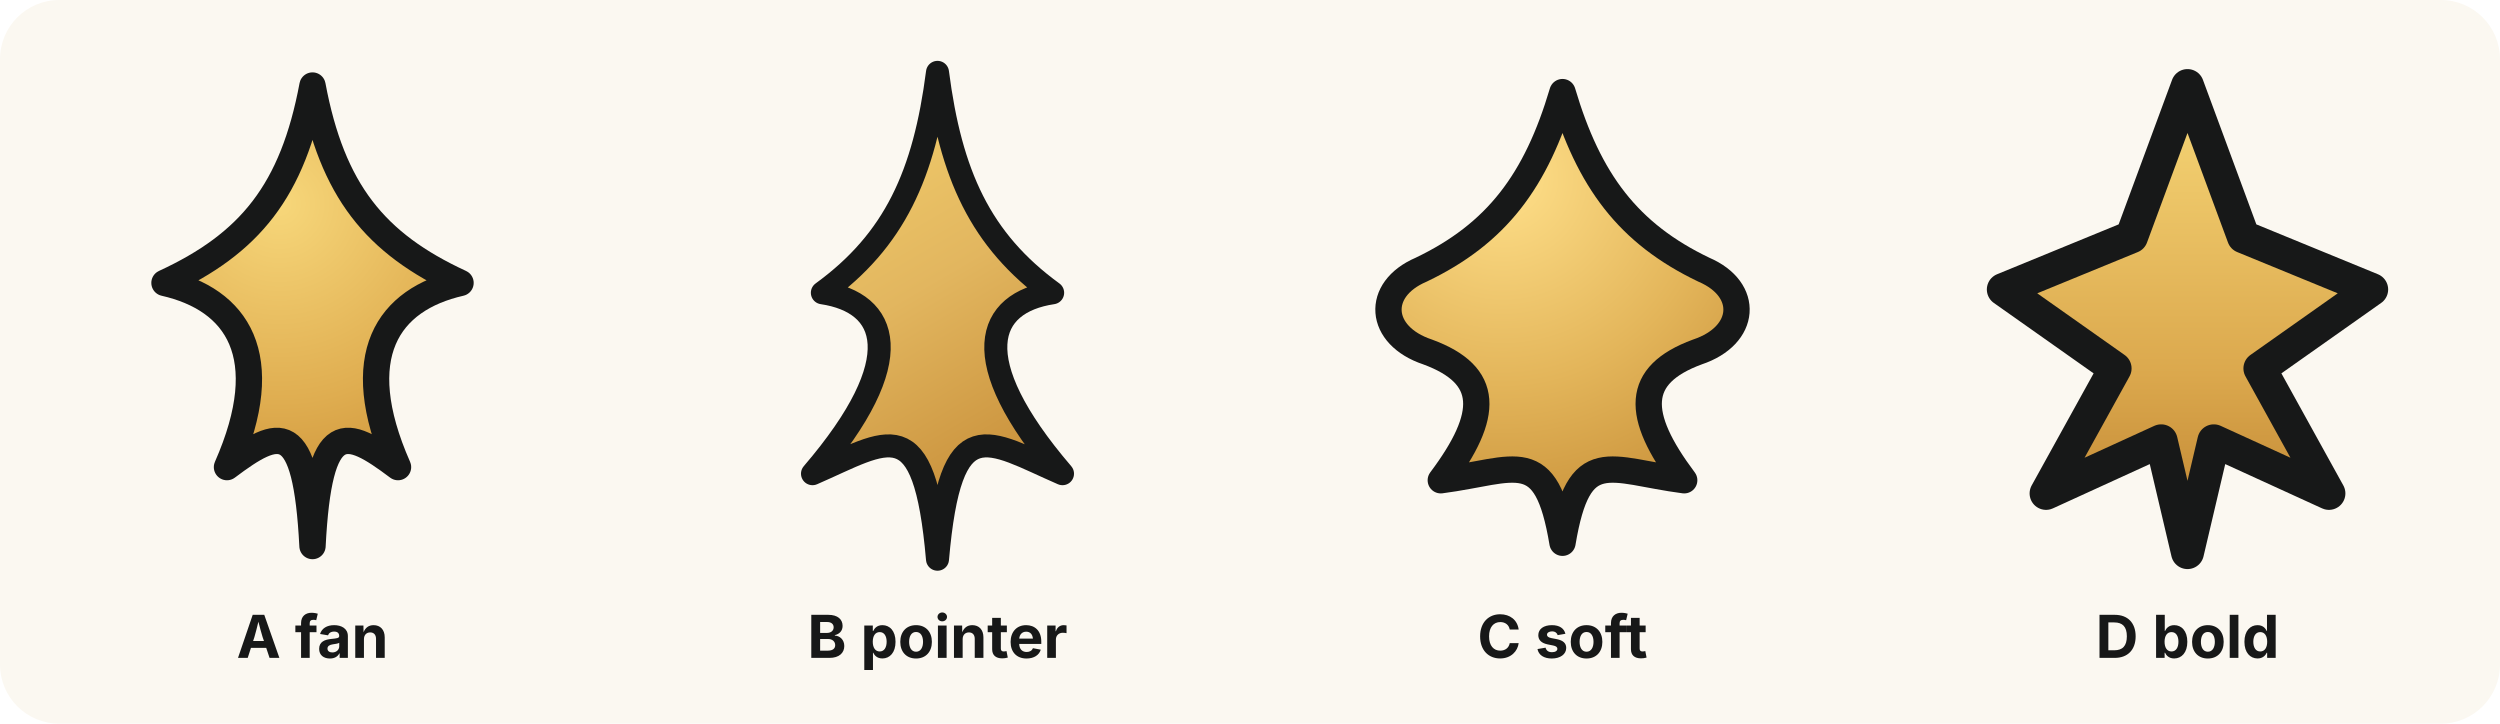
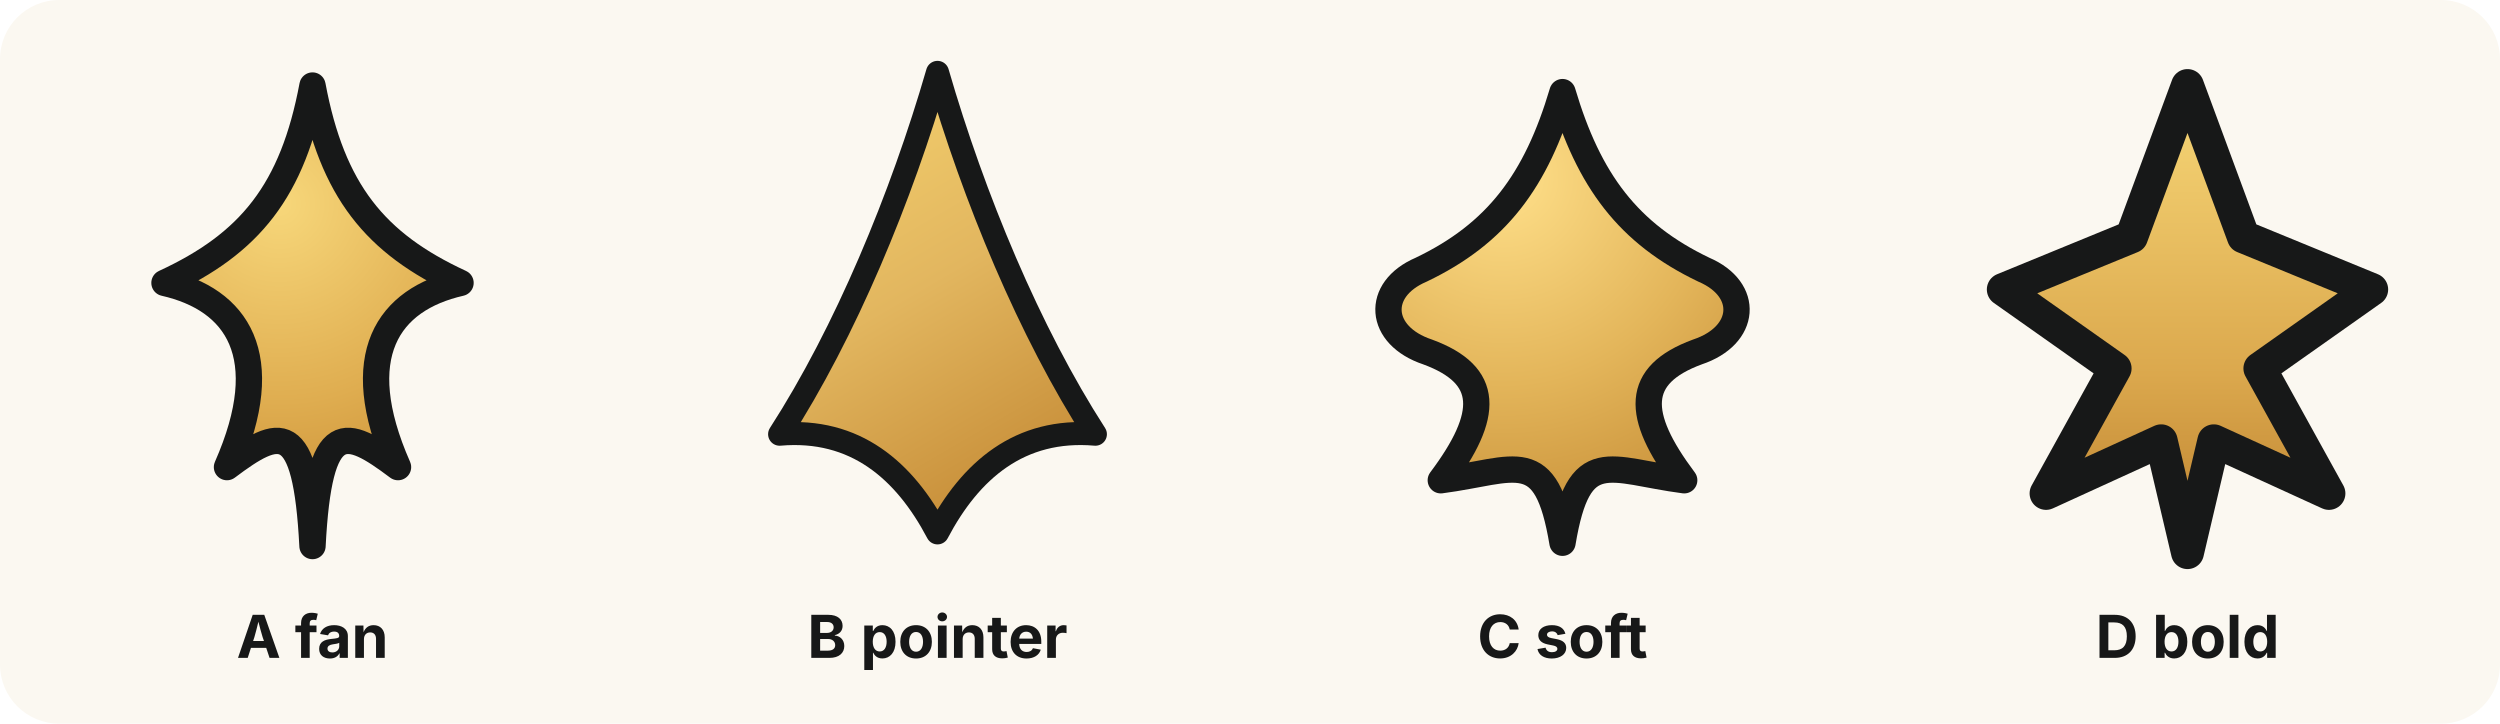
<svg xmlns="http://www.w3.org/2000/svg" width="760" height="220" viewBox="0 0 760 220" role="img" aria-labelledby="title desc">
  <defs>
    <radialGradient id="cursorGoldA" cx="-10" cy="-34" r="104" gradientUnits="userSpaceOnUse">
      <stop offset="0%" stop-color="#f7d77a" />
      <stop offset="58%" stop-color="#dfad50" />
      <stop offset="100%" stop-color="#c78b31" />
    </radialGradient>
    <linearGradient id="cursorGoldB" x1="-42" y1="-72" x2="42" y2="72" gradientUnits="userSpaceOnUse">
      <stop offset="0%" stop-color="#f6d36f" />
      <stop offset="44%" stop-color="#e2b65f" />
      <stop offset="100%" stop-color="#bd7f2a" />
    </linearGradient>
    <radialGradient id="cursorGoldC" cx="-18" cy="-42" r="116" gradientUnits="userSpaceOnUse">
      <stop offset="0%" stop-color="#ffe08a" />
      <stop offset="54%" stop-color="#e3b55a" />
      <stop offset="100%" stop-color="#c58c35" />
    </radialGradient>
    <linearGradient id="cursorGoldD" x1="0" y1="-74" x2="0" y2="74" gradientUnits="userSpaceOnUse">
      <stop offset="0%" stop-color="#f8d979" />
      <stop offset="62%" stop-color="#dba84d" />
      <stop offset="100%" stop-color="#bb7f2d" />
    </linearGradient>
  </defs>
  <rect width="760" height="220" rx="18" fill="#fbf8f1" />
  <g transform="translate(95 96)">
    <path fill="url(#cursorGoldA)" stroke="#171818" stroke-width="8" stroke-linejoin="round" stroke-linecap="round" d="M0-70 C6-38 19-22 45-10 C23-5 11 12 26 46 C10 34 2 31 0 70 C-2 31 -10 34 -26 46 C-11 12 -23-5 -45-10 C-19-22 -6-38 0-70Z" />
    <text x="0" y="104" text-anchor="middle" fill="#171818" font-family="Inter, Arial, sans-serif" font-size="18" font-weight="700">A fan</text>
  </g>
  <g transform="translate(285 96)">
-     <path fill="url(#cursorGoldB)" stroke="#171818" stroke-width="7" stroke-linejoin="round" stroke-linecap="round" d="M0-74 C4-43 13-23 35-7 C15-4 8 13 38 48 C15 38 4 28 0 74 C-4 28 -15 38 -38 48 C-8 13 -15-4 -35-7 C-13-23 -4-43 0-74Z" />
+     <path fill="url(#cursorGoldB)" stroke="#171818" stroke-width="7" stroke-linejoin="round" stroke-linecap="round" d="M0-74 C11-36 28 5 48 36 C25 34 10 47 0 66 C-10 47 -25 34 -48 36 C-28 5 -11-36 0-74Z" />
    <text x="0" y="104" text-anchor="middle" fill="#171818" font-family="Inter, Arial, sans-serif" font-size="18" font-weight="700">B pointer</text>
  </g>
  <g transform="translate(475 96)">
    <path fill="url(#cursorGoldC)" stroke="#171818" stroke-width="8" stroke-linejoin="round" stroke-linecap="round" d="M0-68 C8-41 20-25 43-14 C57-8 56 6 41 11 C22 18 22 30 37 50 C14 47 5 39 0 69 C-5 39 -14 47 -37 50 C-22 30 -22 18 -41 11 C-56 6 -57-8 -43-14 C-20-25 -8-41 0-68Z" />
    <text x="0" y="104" text-anchor="middle" fill="#171818" font-family="Inter, Arial, sans-serif" font-size="18" font-weight="700">C soft</text>
  </g>
  <g transform="translate(665 96)">
    <path fill="url(#cursorGoldD)" stroke="#171818" stroke-width="10" stroke-linejoin="round" stroke-linecap="round" d="M0-70 L17-24 L56-8 L22 16 L43 54 L8 38 L0 72 L-8 38 L-43 54 L-22 16 L-56-8 L-17-24Z" />
    <text x="0" y="104" text-anchor="middle" fill="#171818" font-family="Inter, Arial, sans-serif" font-size="18" font-weight="700">D bold</text>
  </g>
</svg>
